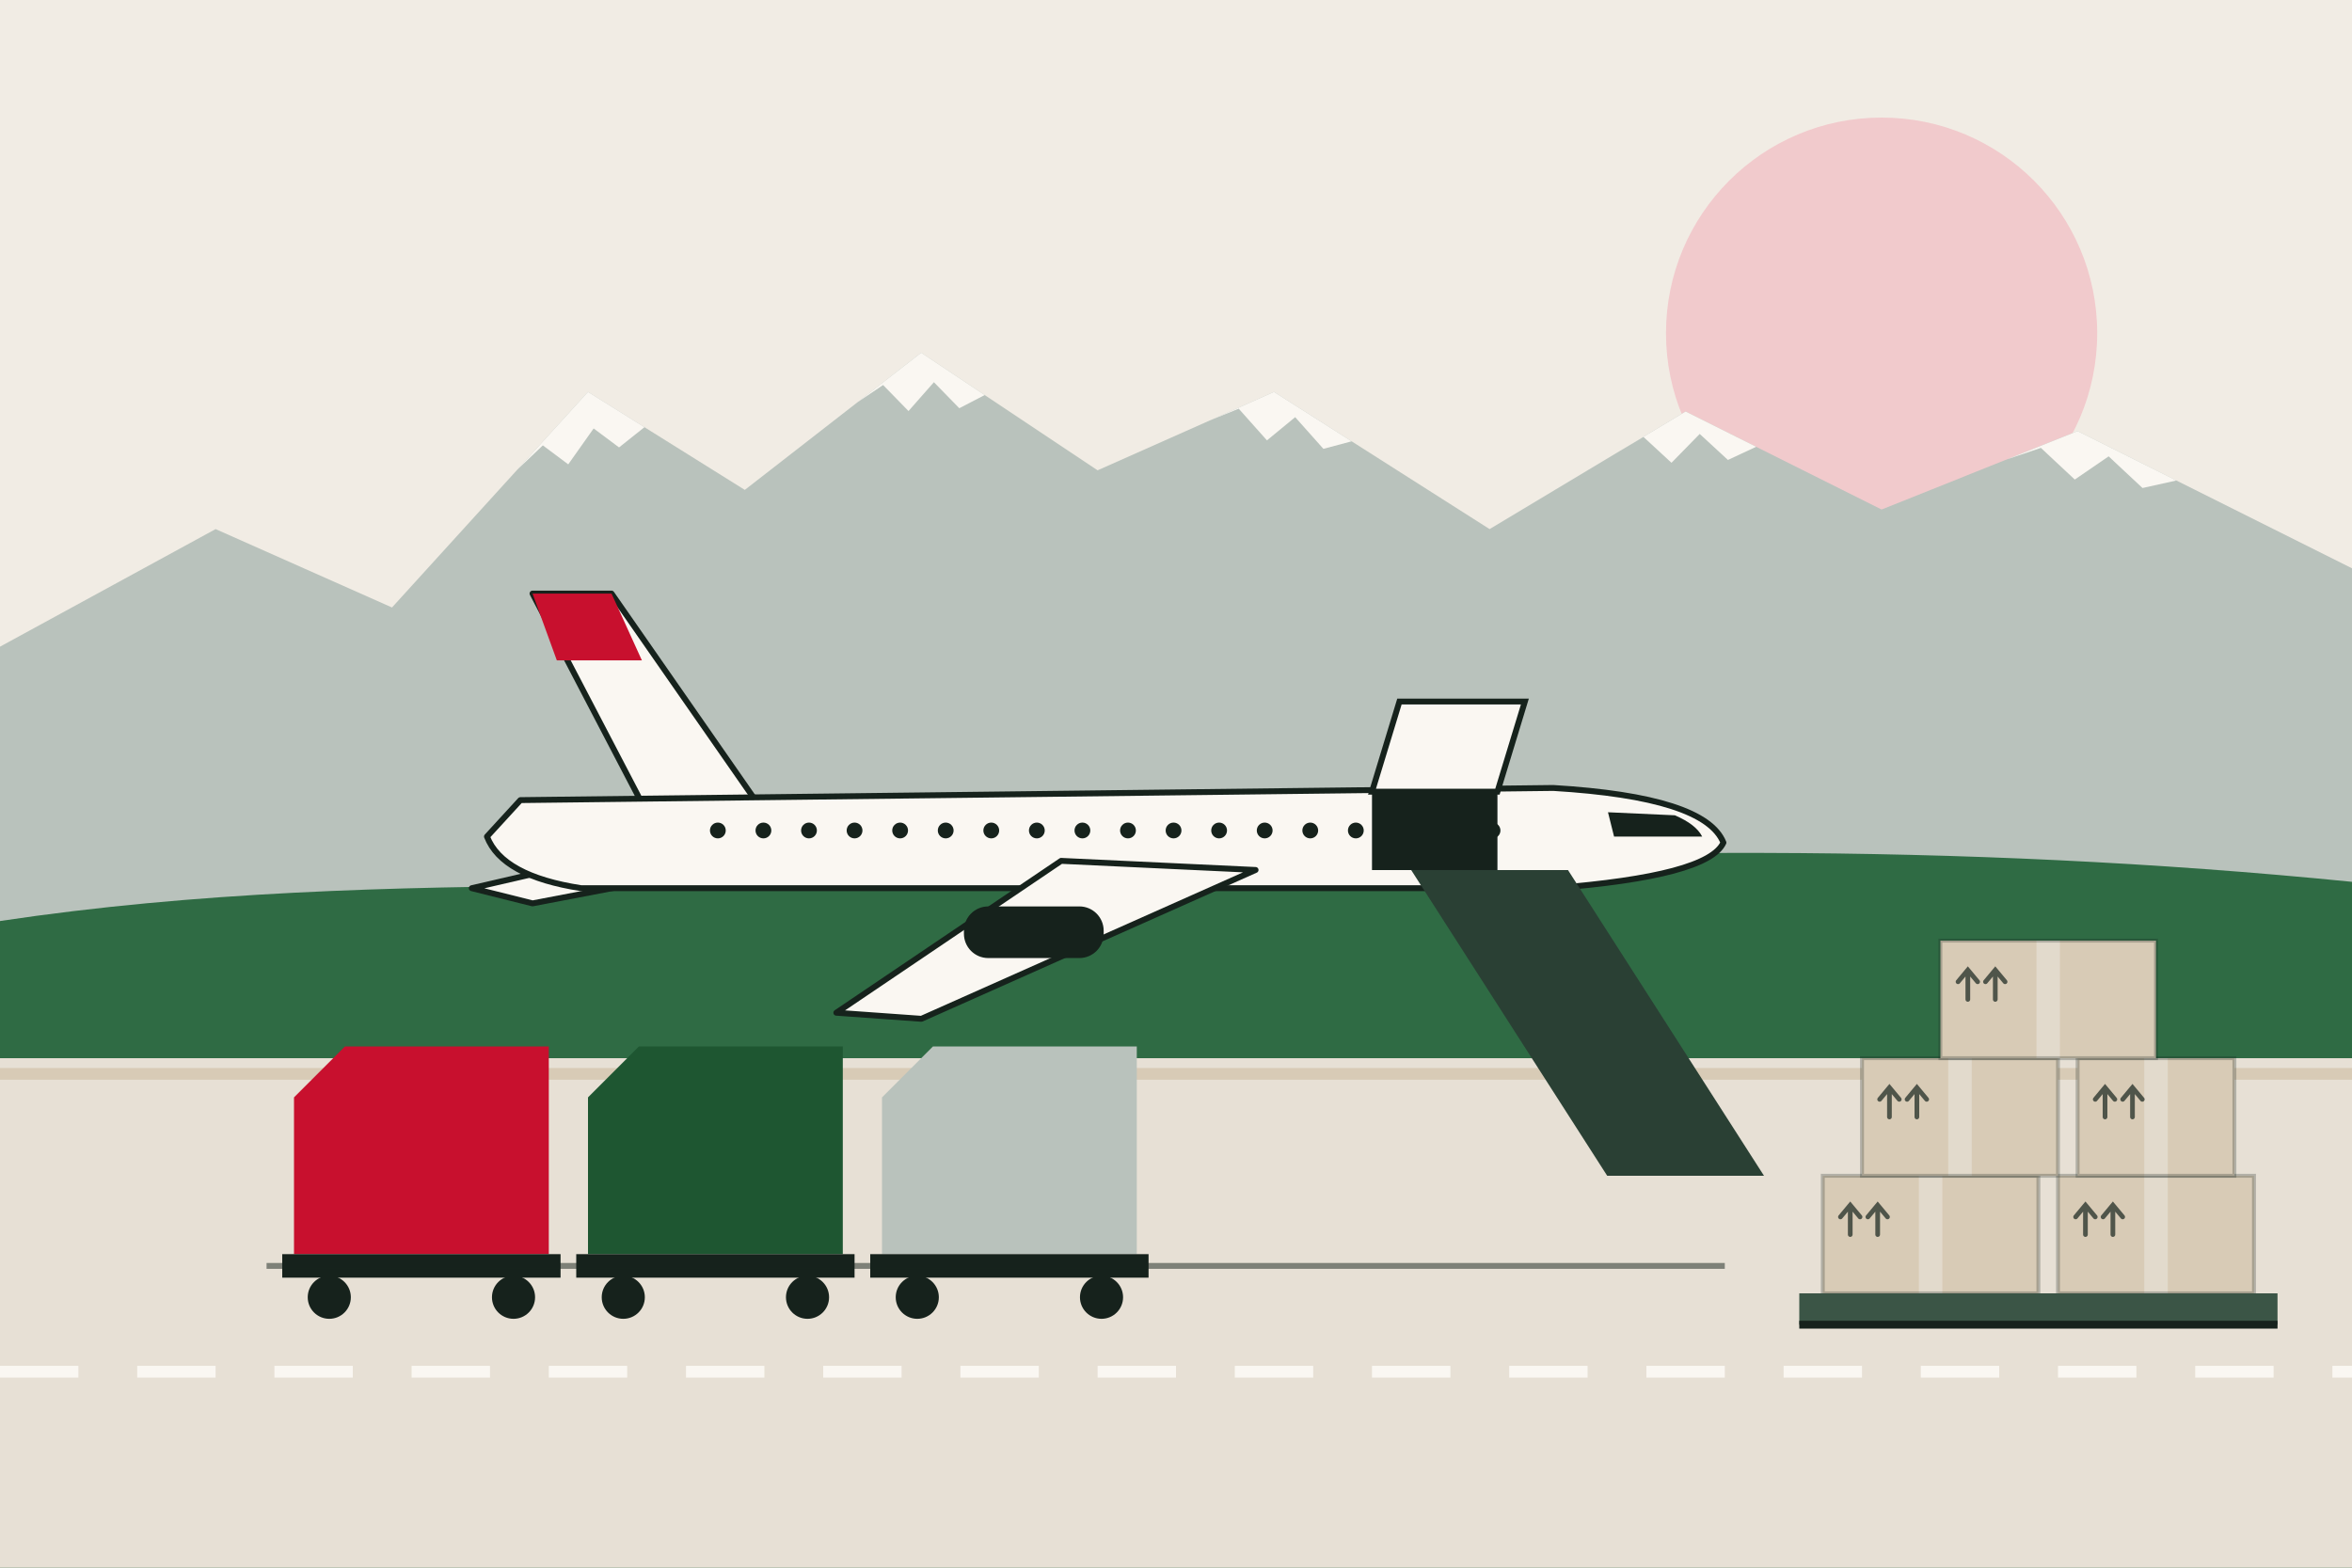
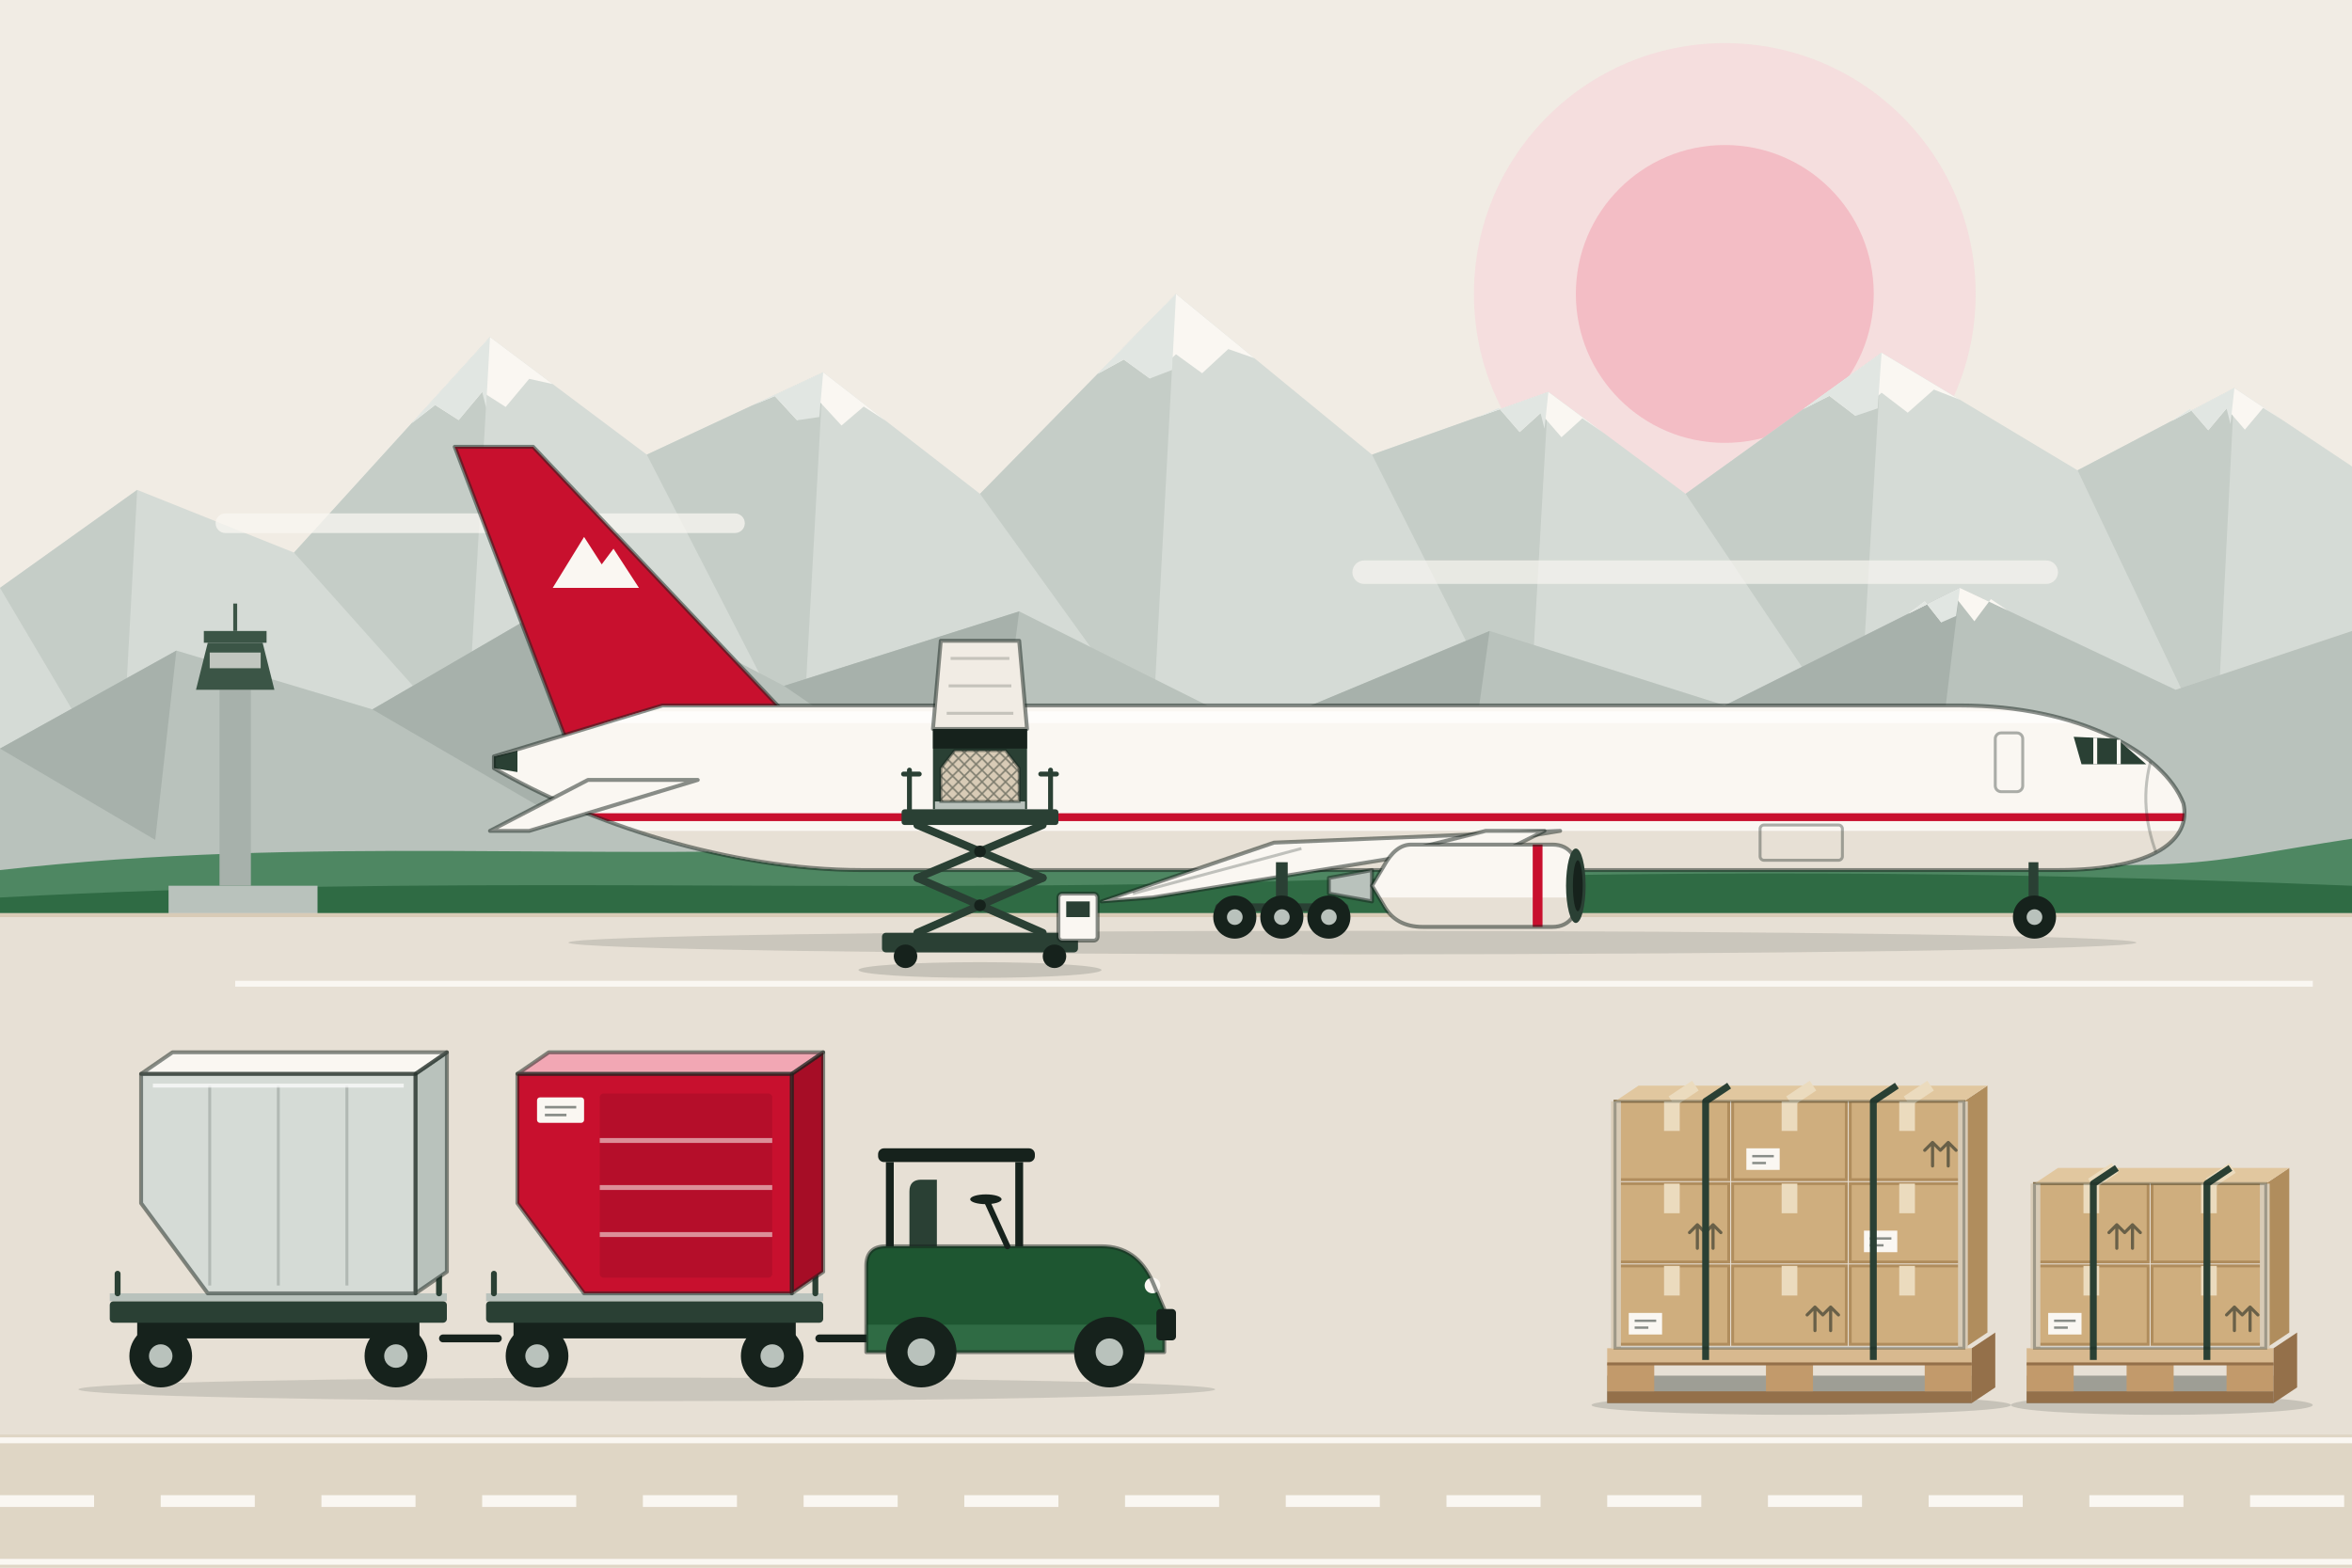
<svg xmlns="http://www.w3.org/2000/svg" viewBox="0 0 1200 800" width="1200" height="800">
  <rect width="1200" height="800" fill="#F1ECE4" />
-   <circle cx="960" cy="170" r="110" fill="#F2A7B4" opacity=".5" />
-   <path d="M0 470L0 330L110 270L200 310L300 200L380 250L470 180L560 240L650 200L760 270L860 210L960 260L1060 220L1200 290L1200 470Z" fill="#B9C2BC" />
-   <path d="M264 239.6L300 200L328.8 218L315.84 228.32L302.88 218.64L289.92 236.96L276.96 227.28Z" fill="#FAF7F2" />
-   <path d="M437.6 205.2L470 180L502.4 201.6L489.44 208.32L476.48 195.04L463.52 209.76L450.56 196.48Z" fill="#FAF7F2" />
-   <path d="M617.6 214.4L650 200L689.6 225.2L675.2 229.04L660.8 212.88L646.4 224.72L632 208.56Z" fill="#FAF7F2" />
-   <path d="M824 231.6L860 210L896 228L881.6 234.72L867.2 221.44L852.8 236.16L838.4 222.88Z" fill="#FAF7F2" />
-   <path d="M1024 234.4L1060 220L1110.4 245.2L1093.12 249.04L1075.84 232.88L1058.56 244.72L1041.28 228.56Z" fill="#FAF7F2" />
-   <path d="M0 470C200 440 400 460 600 446S1000 430 1200 450V800H0Z" fill="#2F6B44" />
-   <rect y="540" width="1200" height="260" fill="#E7E0D5" />
-   <path d="M0 700H1200" stroke="#FAF7F2" stroke-width="6" stroke-dasharray="40 30" />
-   <path d="M0 548H1200" stroke="#D8CBB6" stroke-width="6" />
-   <g transform="translate(560 430) rotate(0) scale(1.55)">
-     <path d="M-150 -13L-186 -82L-160 -82L-112 -13Z" fill="#FAF7F2" stroke="#16221C" stroke-width="1.94" stroke-linejoin="round" />
-     <path d="M-150 2L-206 15L-186 20L-118 7Z" fill="#FAF7F2" stroke="#16221C" stroke-width="1.94" stroke-linejoin="round" />
-     <path d="M-190 -14L150 -18Q200 -15 206 0Q201 11 150 15L-170 15Q-196 11 -201 -2Z" fill="#FAF7F2" stroke="#16221C" stroke-width="1.94" stroke-linejoin="round" />
-     <path d="M-12 6L-86 56L-58 58L52 9Z" fill="#FAF7F2" stroke="#16221C" stroke-width="1.94" stroke-linejoin="round" />
-     <rect x="-44" y="21" width="46" height="17" rx="8" fill="#16221C" />
-     <path d="M168 -10L190 -9Q197 -6 199 -2L170 -2Z" fill="#16221C" />
-     <g fill="#16221C">
-       <circle cx="-125" cy="-4" r="2.6" />
-       <circle cx="-110" cy="-4" r="2.6" />
-       <circle cx="-95" cy="-4" r="2.6" />
-       <circle cx="-80" cy="-4" r="2.6" />
-       <circle cx="-65" cy="-4" r="2.6" />
-       <circle cx="-50" cy="-4" r="2.6" />
-       <circle cx="-35" cy="-4" r="2.6" />
-       <circle cx="-20" cy="-4" r="2.6" />
-       <circle cx="-5" cy="-4" r="2.6" />
-       <circle cx="10" cy="-4" r="2.6" />
-       <circle cx="25" cy="-4" r="2.6" />
-       <circle cx="40" cy="-4" r="2.6" />
-       <circle cx="55" cy="-4" r="2.6" />
-       <circle cx="70" cy="-4" r="2.6" />
-       <circle cx="85" cy="-4" r="2.6" />
-       <circle cx="100" cy="-4" r="2.6" />
-       <circle cx="115" cy="-4" r="2.6" />
-       <circle cx="130" cy="-4" r="2.6" />
-     </g>
-     <path d="M-186 -82L-160 -82L-150 -60L-178 -60Z" fill="#C8102E" />
-   </g>
-   <rect x="700" y="404" width="64" height="40" fill="#16221C" />
-   <path d="M700 404l14-46h64l-14 46z" fill="#FAF7F2" stroke="#16221C" stroke-width="3" />
-   <path d="M720 444L820 600H900L800 444Z" fill="#2A4034" />
-   <path d="M150 640V560L176 534H280V640Z" fill="#C8102E" />
-   <rect x="144" y="640" width="142" height="12" fill="#16221C" />
-   <circle cx="168" cy="662" r="11" fill="#16221C" />
-   <circle cx="262" cy="662" r="11" fill="#16221C" />
-   <path d="M300 640V560L326 534H430V640Z" fill="#1E5631" />
-   <rect x="294" y="640" width="142" height="12" fill="#16221C" />
-   <circle cx="318" cy="662" r="11" fill="#16221C" />
-   <circle cx="412" cy="662" r="11" fill="#16221C" />
-   <path d="M450 640V560L476 534H580V640Z" fill="#B9C2BC" />
-   <rect x="444" y="640" width="142" height="12" fill="#16221C" />
-   <circle cx="468" cy="662" r="11" fill="#16221C" />
-   <circle cx="562" cy="662" r="11" fill="#16221C" />
-   <path d="M136 646H880" stroke="#16221C" stroke-width="3" opacity=".5" />
-   <rect x="930" y="600" width="110" height="60" fill="#D8CBB6" />
-   <rect x="979" y="600" width="12" height="60" fill="#E7E0D5" opacity=".7" />
-   <rect x="930" y="600" width="110" height="60" fill="none" stroke="#16221C" stroke-opacity=".25" stroke-width="2" />
-   <g stroke="#16221C" stroke-width="2.4" fill="none" stroke-linecap="round" opacity=".7">
-     <path d="M944 630v-14M939 621l5-6 5 6M958 630v-14M953 621l5-6 5 6" />
-   </g>
-   <rect x="1050" y="600" width="100" height="60" fill="#D8CBB6" />
-   <rect x="1094" y="600" width="12" height="60" fill="#E7E0D5" opacity=".7" />
-   <rect x="1050" y="600" width="100" height="60" fill="none" stroke="#16221C" stroke-opacity=".25" stroke-width="2" />
-   <g stroke="#16221C" stroke-width="2.4" fill="none" stroke-linecap="round" opacity=".7">
-     <path d="M1064 630v-14M1059 621l5-6 5 6M1078 630v-14M1073 621l5-6 5 6" />
-   </g>
-   <rect x="950" y="540" width="100" height="60" fill="#D8CBB6" />
-   <rect x="994" y="540" width="12" height="60" fill="#E7E0D5" opacity=".7" />
-   <rect x="950" y="540" width="100" height="60" fill="none" stroke="#16221C" stroke-opacity=".25" stroke-width="2" />
-   <g stroke="#16221C" stroke-width="2.4" fill="none" stroke-linecap="round" opacity=".7">
-     <path d="M964 570v-14M959 561l5-6 5 6M978 570v-14M973 561l5-6 5 6" />
-   </g>
-   <rect x="1060" y="540" width="80" height="60" fill="#D8CBB6" />
-   <rect x="1094" y="540" width="12" height="60" fill="#E7E0D5" opacity=".7" />
-   <rect x="1060" y="540" width="80" height="60" fill="none" stroke="#16221C" stroke-opacity=".25" stroke-width="2" />
-   <g stroke="#16221C" stroke-width="2.4" fill="none" stroke-linecap="round" opacity=".7">
-     <path d="M1074 570v-14M1069 561l5-6 5 6M1088 570v-14M1083 561l5-6 5 6" />
-   </g>
-   <rect x="990" y="480" width="110" height="60" fill="#D8CBB6" />
-   <rect x="1039" y="480" width="12" height="60" fill="#E7E0D5" opacity=".7" />
-   <rect x="990" y="480" width="110" height="60" fill="none" stroke="#16221C" stroke-opacity=".25" stroke-width="2" />
-   <g stroke="#16221C" stroke-width="2.4" fill="none" stroke-linecap="round" opacity=".7">
-     <path d="M1004 510v-14M999 501l5-6 5 6M1018 510v-14M1013 501l5-6 5 6" />
-   </g>
-   <rect x="918" y="660" width="244" height="16" fill="#3B5546" />
-   <path d="M918 676h244" stroke="#16221C" stroke-width="4" />
+   <circle cx="880" cy="150" r="128" fill="#F7D3D9" opacity=".55" />
+   <circle cx="880" cy="150" r="76" fill="#F2A7B4" opacity=".6" />
+   <path d="M0 300L70 250L150 282L250 172L330 232L420 190L500 252L600 150L700 232L790 200L860 252L960 180L1060 240L1140 198L1200 238L1200 470L0 470Z" fill="#D5DBD6" />
+   <path d="M70 250L0 300L61.6 404Z" fill="#C5CDC7" />
+   <path d="M250 172L150 282L238 380.6Z" fill="#C5CDC7" />
+   <path d="M420 190L330 232L409.2 386Z" fill="#C5CDC7" />
+   <path d="M600 150L500 252L588 374Z" fill="#C5CDC7" />
+   <path d="M790 200L700 232L779.2 389Z" fill="#C5CDC7" />
+   <path d="M960 180L860 252L948 383Z" fill="#C5CDC7" />
+   <path d="M1140 198L1060 240L1130.4 388.4Z" fill="#C5CDC7" />
+   <path d="M210 216L250 172L282 196L270 193.333L258 207.667L246 200L234 214.333L222 206.667Z" fill="#FAF7F2" />
+   <path d="M250 172L210 216L222 206.667L234 214.333L246 200L248 208Z" fill="#E1E6E2" />
+   <path d="M384 206.8L420 190L452 214.8L440.667 207.467L429.333 217.133L418 204.8L406.667 214.467L395.333 202.133Z" fill="#FAF7F2" />
+   <path d="M420 190L384 206.8L395.333 202.133L406.667 214.467L418 212.8Z" fill="#E1E6E2" />
+   <path d="M560 190.8L600 150L640 182.8L626.667 178.133L613.333 190.467L600 180.8L586.667 193.133L573.333 183.467Z" fill="#FAF7F2" />
+   <path d="M600 150L560 190.8L573.333 183.467L586.667 193.133L598 188.8Z" fill="#E1E6E2" />
+   <path d="M754 212.8L790 200L818 220.8L807.333 213.467L796.667 223.133L786 210.8L775.333 220.467L764.667 208.133Z" fill="#FAF7F2" />
+   <path d="M790 200L754 212.8L764.667 208.133L775.333 220.467L786 210.8L788 218.8Z" fill="#E1E6E2" />
+   <path d="M920 208.8L960 180L1000 204L986.667 198.8L973.333 210.6L960 200.4L946.667 212.2L933.333 202Z" fill="#FAF7F2" />
+   <path d="M960 180L920 208.8L933.333 202L946.667 212.2L958 208.4Z" fill="#E1E6E2" />
+   <path d="M1108 214.8L1140 198L1164 214L1154.67 208.133L1145.33 219.267L1136 208.4L1126.67 219.533L1117.33 208.667Z" fill="#FAF7F2" />
+   <path d="M1140 198L1108 214.8L1117.33 208.667L1126.67 219.533L1136 208.4L1138 216.4Z" fill="#E1E6E2" />
+   <rect x="110" y="262" width="270" height="10" rx="5" fill="#FAF7F2" opacity=".75" />
+   <rect x="690" y="286" width="360" height="12" rx="6" fill="#FAF7F2" opacity=".65" />
+   <path d="M0 382L90 332L190 362L300 298L400 350L520 312L640 372L760 322L880 360L1000 300L1110 352L1200 322L1200 470L0 470Z" fill="#B9C2BC" />
+   <path d="M90 332L0 382L79.2 428.6Z" fill="#A7B1AB" />
+   <path d="M300 298L190 362L286.8 418.4Z" fill="#A7B1AB" />
+   <path d="M520 312L400 350L505.6 422.6Z" fill="#A7B1AB" />
+   <path d="M760 322L640 372L745.6 425.6Z" fill="#A7B1AB" />
+   <path d="M1000 300L880 360L985.6 419Z" fill="#A7B1AB" />
+   <path d="M275.8 312.08L300 298L322 309.44L314.3 303.88L306.6 315.32L298.9 304.76L291.2 316.2L283.5 305.64Z" fill="#FAF7F2" />
+   <path d="M300 298L275.8 312.08L283.5 305.64L291.2 316.2L298 312.76Z" fill="#E1E6E2" />
+   <path d="M973.6 313.2L1000 300L1024.2 311.44L1015.77 305.733L1007.33 317.027L998.9 306.32L990.467 317.613L982.033 306.907Z" fill="#FAF7F2" />
+   <path d="M1000 300L973.6 313.2L982.033 306.907L990.467 317.613L998 314.32Z" fill="#E1E6E2" />
+   <path d="M0 444C160 426 300 440 460 432S800 420 960 434S1120 440 1200 428V472H0Z" fill="#4E8762" />
+   <path d="M0 458C220 446 420 456 640 450S1000 444 1200 452V472H0Z" fill="#2F6B44" />
+   <rect x="86" y="452" width="76" height="18" fill="#B9C2BC" />
+   <rect x="112" y="352" width="16" height="100" fill="#A7B1AB" />
+   <path d="M100 352L106 328H134L140 352Z" fill="#3B5546" />
+   <rect x="107" y="333" width="26" height="8" fill="#FAF7F2" opacity=".7" />
+   <rect x="104" y="322" width="32" height="6" fill="#3B5546" />
+   <path d="M120 322V308" stroke="#3B5546" stroke-width="2" />
+   <rect y="466" width="1200" height="334" fill="#E7E0D5" />
+   <path d="M0 467H1200" stroke="#D8CBB6" stroke-width="2" />
+   <path d="M120 502H1180" stroke="#FAF7F2" stroke-width="3" />
+   <rect y="732" width="1200" height="68" fill="#D8CBB6" opacity=".5" />
+   <path d="M0 735H1200M0 797H1200" stroke="#FAF7F2" stroke-width="3" />
+   <path d="M0 766H1200" stroke="#FAF7F2" stroke-width="6" stroke-dasharray="48 34" />
+   <ellipse cx="690" cy="481" rx="400" ry="6" fill="#16221C" opacity="0.14" />
+   <path d="M292 386L232 228H272L408 372Z" fill="#C8102E" stroke="#16221C" stroke-opacity=".5" stroke-width="2" stroke-linejoin="round" />
+   <path d="M282 300l16-26 9 14 6-8 13 20z" fill="#FAF7F2" />
+   <defs>
+     <clipPath id="fus">
+       <path d="M252 386L338 360H1000C1060 360 1104 384 1114 410C1118 428 1100 444 1050 444H440C372 444 300 420 252 392Z" />
+     </clipPath>
+     <pattern id="net" width="6" height="6" patternUnits="userSpaceOnUse">
+       <path d="M0 6L6 0M0 0L6 6" stroke="#16221C" stroke-width=".8" stroke-opacity=".45" />
+     </pattern>
+   </defs>
+   <path d="M252 386L338 360H1000C1060 360 1104 384 1114 410C1118 428 1100 444 1050 444H440C372 444 300 420 252 392Z" fill="#FAF7F2" />
+   <g clip-path="url(#fus)">
+     <rect x="240" y="424" width="900" height="24" fill="#E7E0D5" />
+     <rect x="240" y="363" width="900" height="6" fill="#FFFFFF" opacity=".7" />
+     <rect x="240" y="415" width="900" height="4" fill="#C8102E" />
+     <path d="M1098 386Q1090 412 1102 440" fill="none" stroke="#16221C" stroke-opacity=".25" stroke-width="1.5" />
+     <path d="M252 386L264 383V394L252 392Z" fill="#2A4034" />
+   </g>
+   <path d="M252 386L338 360H1000C1060 360 1104 384 1114 410C1118 428 1100 444 1050 444H440C372 444 300 420 252 392Z" fill="none" stroke="#16221C" stroke-opacity=".5" stroke-width="2" stroke-linejoin="round" />
+   <path d="M1058 376L1080 377L1095 390L1062 390Z" fill="#2A4034" />
+   <path d="M1069 376.5V390M1081 377.5V390" stroke="#FAF7F2" stroke-width="2" />
+   <rect x="1018" y="374" width="14" height="30" rx="3" fill="none" stroke="#16221C" stroke-opacity=".35" stroke-width="1.5" />
+   <rect x="898" y="421" width="42" height="18" rx="2" fill="none" stroke="#16221C" stroke-opacity=".35" stroke-width="1.5" />
+   <rect x="476" y="372" width="48" height="41" fill="#2A4034" />
+   <rect x="476" y="372" width="48" height="10" fill="#16221C" />
+   <path d="M476 372L480 327H520L524 372Z" fill="#F1ECE4" stroke="#16221C" stroke-opacity=".5" stroke-width="2" stroke-linejoin="round" />
+   <path d="M485 336H515M484 350H516M483 364H517" stroke="#16221C" stroke-opacity=".2" stroke-width="1.5" />
+   <path d="M356 398L270 424H250L300 398Z" fill="#FAF7F2" stroke="#16221C" stroke-opacity=".5" stroke-width="2" stroke-linejoin="round" />
+   <path d="M796 424L588 458L562 460L650 430Z" fill="#FAF7F2" stroke="#16221C" stroke-opacity=".5" stroke-width="2" stroke-linejoin="round" />
+   <path d="M664 433L578 456" stroke="#16221C" stroke-opacity=".25" stroke-width="1.5" />
+   <path d="M726 432L758 424H788L772 432Z" fill="#FAF7F2" stroke="#16221C" stroke-opacity=".5" stroke-width="2" stroke-linejoin="round" />
+   <path d="M700 444L678 448V456L700 460Z" fill="#B9C2BC" stroke="#16221C" stroke-opacity=".5" stroke-width="2" stroke-linejoin="round" />
+   <path d="M720 431H792Q806 431 806 452Q806 473 792 473H726Q712 473 706 462L700 452L706 442Q712 431 720 431Z" fill="#FAF7F2" />
+   <path d="M704 458H806Q805 473 792 473H726Q713 473 706 462Z" fill="#E7E0D5" />
+   <rect x="782" y="431" width="5" height="42" fill="#C8102E" />
+   <path d="M720 431H792Q806 431 806 452Q806 473 792 473H726Q712 473 706 462L700 452L706 442Q712 431 720 431Z" fill="none" stroke="#16221C" stroke-opacity=".5" stroke-width="2" stroke-linejoin="round" />
+   <ellipse cx="804" cy="452" rx="5" ry="19" fill="#2A4034" />
+   <ellipse cx="805" cy="452" rx="2.5" ry="13" fill="#16221C" />
+   <rect x="651" y="440" width="6" height="24" fill="#2A4034" />
+   <rect x="620" y="461" width="68" height="4" rx="2" fill="#2A4034" />
+   <circle cx="630" cy="468" r="11" fill="#16221C" />
+   <circle cx="630" cy="468" r="4" fill="#B9C2BC" />
+   <circle cx="654" cy="468" r="11" fill="#16221C" />
+   <circle cx="654" cy="468" r="4" fill="#B9C2BC" />
+   <circle cx="678" cy="468" r="11" fill="#16221C" />
+   <circle cx="678" cy="468" r="4" fill="#B9C2BC" />
+   <rect x="1035" y="440" width="5" height="24" fill="#2A4034" />
+   <circle cx="1038" cy="468" r="11" fill="#16221C" />
+   <circle cx="1038" cy="468" r="4" fill="#B9C2BC" />
+   <ellipse cx="500" cy="495" rx="62" ry="4" fill="#16221C" opacity="0.16" />
+   <g stroke="#2A4034" stroke-width="4" stroke-linecap="round">
+     <path d="M468 421L532 448M532 421L468 448" />
+     <path d="M468 448L532 476M532 448L468 476" />
+   </g>
+   <circle cx="500" cy="434.5" r="3" fill="#16221C" />
+   <circle cx="500" cy="462" r="3" fill="#16221C" />
+   <rect x="477" y="409" width="46" height="4" fill="#B9C2BC" />
+   <path d="M480 409V392L487 383H513L520 392V409Z" fill="#D8CBB6" />
+   <path d="M480 409V392L487 383H513L520 392V409Z" fill="url(#net)" stroke="#16221C" stroke-opacity=".45" stroke-width="1.5" />
+   <rect x="460" y="413" width="80" height="8" rx="1.5" fill="#2A4034" />
+   <path d="M464 413V393M536 413V393M461 395H469M531 395H539" stroke="#2A4034" stroke-width="2.5" stroke-linecap="round" />
+   <rect x="450" y="476" width="100" height="10" rx="2" fill="#2A4034" />
+   <rect x="540" y="456" width="20" height="24" rx="2" fill="#FAF7F2" stroke="#16221C" stroke-opacity=".5" stroke-width="2" stroke-linejoin="round" />
+   <rect x="544" y="460" width="12" height="8" fill="#2A4034" />
+   <circle cx="462" cy="488" r="6" fill="#16221C" />
+   <circle cx="538" cy="488" r="6" fill="#16221C" />
+   <ellipse cx="330" cy="709" rx="290" ry="6" fill="#16221C" opacity="0.14" />
+   <path d="M226 683H254M418 683H446" stroke="#16221C" stroke-width="4" stroke-linecap="round" />
+   <rect x="70" y="674" width="144" height="9" fill="#16221C" />
+   <rect x="56" y="664" width="172" height="11" rx="2" fill="#2A4034" />
+   <rect x="56" y="660" width="172" height="4" fill="#B9C2BC" />
+   <path d="M60 660V650M224 660V650" stroke="#2A4034" stroke-width="3" stroke-linecap="round" />
+   <circle cx="82" cy="692" r="16" fill="#16221C" />
+   <circle cx="82" cy="692" r="6" fill="#B9C2BC" />
+   <circle cx="202" cy="692" r="16" fill="#16221C" />
+   <circle cx="202" cy="692" r="6" fill="#B9C2BC" />
+   <path d="M72 548L88 537L228 537L212 548Z" fill="#FAF7F2" />
+   <path d="M212 548L228 537L228 649L212 660Z" fill="#B9C2BC" />
+   <path d="M72 548L212 548L212 660L106 660L72 614Z" fill="#D5DBD6" />
+   <path d="M212 548L228 537L228 649L212 660Z" fill="none" stroke="#16221C" stroke-opacity=".5" stroke-width="2" stroke-linejoin="round" />
+   <path d="M72 548L88 537L228 537L212 548Z" fill="none" stroke="#16221C" stroke-opacity=".5" stroke-width="2" stroke-linejoin="round" />
+   <g stroke="#16221C" stroke-opacity=".18" stroke-width="1.5">
+     <path d="M107 554V656" />
+     <path d="M142 554V656" />
+     <path d="M177 554V656" />
+   </g>
+   <path d="M78 554H206" stroke="#FFFFFF" stroke-opacity=".7" stroke-width="2" />
+   <path d="M72 548L212 548L212 660L106 660L72 614Z" fill="none" stroke="#16221C" stroke-opacity=".5" stroke-width="2" stroke-linejoin="round" />
+   <rect x="262" y="674" width="144" height="9" fill="#16221C" />
+   <rect x="248" y="664" width="172" height="11" rx="2" fill="#2A4034" />
+   <rect x="248" y="660" width="172" height="4" fill="#B9C2BC" />
+   <path d="M252 660V650M416 660V650" stroke="#2A4034" stroke-width="3" stroke-linecap="round" />
+   <circle cx="274" cy="692" r="16" fill="#16221C" />
+   <circle cx="274" cy="692" r="6" fill="#B9C2BC" />
+   <circle cx="394" cy="692" r="16" fill="#16221C" />
+   <circle cx="394" cy="692" r="6" fill="#B9C2BC" />
+   <path d="M264 548L280 537L420 537L404 548Z" fill="#F2A7B4" />
+   <path d="M404 548L420 537L420 649L404 660Z" fill="#A60D26" />
+   <path d="M264 548L404 548L404 660L298 660L264 614Z" fill="#C8102E" />
+   <path d="M404 548L420 537L420 649L404 660Z" fill="none" stroke="#16221C" stroke-opacity=".5" stroke-width="2" stroke-linejoin="round" />
+   <path d="M264 548L280 537L420 537L404 548Z" fill="none" stroke="#16221C" stroke-opacity=".5" stroke-width="2" stroke-linejoin="round" />
+   <rect x="306" y="558" width="88" height="94" rx="2" fill="#A60D26" opacity=".55" />
+   <g stroke="#FAF7F2" stroke-opacity=".55" stroke-width="2.5">
+     <path d="M306 582H394" />
+     <path d="M306 606H394" />
+     <path d="M306 630H394" />
+   </g>
+   <rect x="274" y="560" width="24" height="13" rx="1.5" fill="#FAF7F2" />
+   <path d="M278 565H294M278 569H289" stroke="#16221C" stroke-opacity=".5" stroke-width="1.3" />
+   <path d="M264 548L404 548L404 660L298 660L264 614Z" fill="none" stroke="#16221C" stroke-opacity=".5" stroke-width="2" stroke-linejoin="round" />
+   <rect x="448" y="586" width="80" height="7" rx="3" fill="#16221C" />
+   <path d="M454 593V636M520 593V636" stroke="#16221C" stroke-width="4" />
+   <path d="M442 690V646Q442 636 452 636H562Q580 636 588 654L594 668V690Z" fill="#1E5631" />
+   <path d="M442 676H594V690H442Z" fill="#2F6B44" />
+   <path d="M464 636V608Q464 602 470 602H478V636Z" fill="#2A4034" />
+   <path d="M514 636L504 614" stroke="#16221C" stroke-width="3" stroke-linecap="round" />
+   <ellipse cx="503" cy="612" rx="8" ry="2.5" fill="#16221C" />
+   <circle cx="588" cy="656" r="4" fill="#FAF7F2" />
+   <rect x="590" y="668" width="10" height="16" rx="2" fill="#16221C" />
+   <path d="M442 690V646Q442 636 452 636H562Q580 636 588 654L594 668V690Z" fill="none" stroke="#16221C" stroke-opacity=".5" stroke-width="2" stroke-linejoin="round" />
+   <circle cx="470" cy="690" r="18" fill="#16221C" />
+   <circle cx="470" cy="690" r="7" fill="#B9C2BC" />
+   <circle cx="566" cy="690" r="18" fill="#16221C" />
+   <circle cx="566" cy="690" r="7" fill="#B9C2BC" />
+   <ellipse cx="919.0" cy="717" rx="107.0" ry="5" fill="#16221C" opacity="0.16" />
+   <rect x="820" y="702" width="186" height="14" fill="#16221C" opacity=".35" />
+   <rect x="820" y="710" width="186" height="6" fill="#94704A" />
+   <rect x="820" y="696" width="24" height="14" fill="#C29A6B" />
+   <rect x="901" y="696" width="24" height="14" fill="#C29A6B" />
+   <rect x="982" y="696" width="24" height="14" fill="#C29A6B" />
+   <rect x="820" y="688" width="186" height="8" fill="#D8B98F" />
+   <path d="M1006 688L1018 680L1018 708L1006 716Z" fill="#94704A" />
+   <path d="M820 696H1006" stroke="#94704A" stroke-width="1.5" />
+   <rect x="824" y="646" width="58" height="40" fill="#CFAE7E" stroke="#B08D5D" stroke-width="1.5" />
+   <rect x="849" y="646" width="8" height="15.12" fill="#EBDBBE" />
+   <rect x="831" y="670" width="17" height="11" fill="#FAF7F2" />
+   <path d="M834 674H845M834 677.5H841" stroke="#16221C" stroke-opacity=".5" stroke-width="1.2" />
+   <rect x="884" y="646" width="58" height="40" fill="#CFAE7E" stroke="#B08D5D" stroke-width="1.5" />
+   <rect x="909" y="646" width="8" height="15.12" fill="#EBDBBE" />
+   <path d="M926 679v-12M922 671l4-4 4 4M934 679v-12M930 671l4-4 4 4" stroke="#16221C" stroke-opacity=".55" stroke-width="1.6" fill="none" stroke-linecap="round" stroke-linejoin="round" />
+   <rect x="944" y="646" width="58" height="40" fill="#CFAE7E" stroke="#B08D5D" stroke-width="1.5" />
+   <rect x="969" y="646" width="8" height="15.12" fill="#EBDBBE" />
+   <rect x="824" y="604" width="58" height="40" fill="#CFAE7E" stroke="#B08D5D" stroke-width="1.5" />
+   <rect x="849" y="604" width="8" height="15.12" fill="#EBDBBE" />
+   <path d="M866 637v-12M862 629l4-4 4 4M874 637v-12M870 629l4-4 4 4" stroke="#16221C" stroke-opacity=".55" stroke-width="1.6" fill="none" stroke-linecap="round" stroke-linejoin="round" />
+   <rect x="884" y="604" width="58" height="40" fill="#CFAE7E" stroke="#B08D5D" stroke-width="1.5" />
+   <rect x="909" y="604" width="8" height="15.12" fill="#EBDBBE" />
+   <rect x="944" y="604" width="58" height="40" fill="#CFAE7E" stroke="#B08D5D" stroke-width="1.5" />
+   <rect x="969" y="604" width="8" height="15.12" fill="#EBDBBE" />
+   <rect x="951" y="628" width="17" height="11" fill="#FAF7F2" />
+   <path d="M954 632H965M954 635.5H961" stroke="#16221C" stroke-opacity=".5" stroke-width="1.2" />
+   <rect x="824" y="562" width="58" height="40" fill="#CFAE7E" stroke="#B08D5D" stroke-width="1.5" />
+   <rect x="849" y="562" width="8" height="15.12" fill="#EBDBBE" />
+   <rect x="884" y="562" width="58" height="40" fill="#CFAE7E" stroke="#B08D5D" stroke-width="1.5" />
+   <rect x="909" y="562" width="8" height="15.12" fill="#EBDBBE" />
+   <rect x="891" y="586" width="17" height="11" fill="#FAF7F2" />
+   <path d="M894 590H905M894 593.5H901" stroke="#16221C" stroke-opacity=".5" stroke-width="1.2" />
+   <rect x="944" y="562" width="58" height="40" fill="#CFAE7E" stroke="#B08D5D" stroke-width="1.5" />
+   <rect x="969" y="562" width="8" height="15.12" fill="#EBDBBE" />
+   <path d="M986 595v-12M982 587l4-4 4 4M994 595v-12M990 587l4-4 4 4" stroke="#16221C" stroke-opacity=".55" stroke-width="1.6" fill="none" stroke-linecap="round" stroke-linejoin="round" />
+   <path d="M1002 562L1014 554L1014 680L1002 688Z" fill="#B08D5D" />
+   <path d="M824 562L836 554L1014 554L1002 562Z" fill="#E1C79F" />
+   <path d="M853 562l12 -8" stroke="#EBDBBE" stroke-width="6" />
+   <path d="M913 562l12 -8" stroke="#EBDBBE" stroke-width="6" />
+   <path d="M973 562l12 -8" stroke="#EBDBBE" stroke-width="6" />
+   <g fill="#D8CBB6">
+     <rect x="822" y="562" width="5" height="126" />
+     <rect x="999" y="562" width="5" height="126" />
+   </g>
+   <path d="M870.22 694V562l12 -8" fill="none" stroke="#2A4034" stroke-width="3.5" stroke-linejoin="round" />
+   <path d="M955.78 694V562l12 -8" fill="none" stroke="#2A4034" stroke-width="3.5" stroke-linejoin="round" />
+   <rect x="824" y="562" width="178" height="126" fill="none" stroke="#16221C" stroke-opacity=".3" stroke-width="1.5" />
+   <ellipse cx="1103.0" cy="717" rx="77.0" ry="5" fill="#16221C" opacity="0.16" />
+   <rect x="1034" y="702" width="126" height="14" fill="#16221C" opacity=".35" />
+   <rect x="1034" y="710" width="126" height="6" fill="#94704A" />
+   <rect x="1034" y="696" width="24" height="14" fill="#C29A6B" />
+   <rect x="1085" y="696" width="24" height="14" fill="#C29A6B" />
+   <rect x="1136" y="696" width="24" height="14" fill="#C29A6B" />
+   <rect x="1034" y="688" width="126" height="8" fill="#D8B98F" />
+   <path d="M1160 688L1172 680L1172 708L1160 716Z" fill="#94704A" />
+   <path d="M1034 696H1160" stroke="#94704A" stroke-width="1.5" />
+   <rect x="1038" y="646" width="58" height="40" fill="#CFAE7E" stroke="#B08D5D" stroke-width="1.5" />
+   <rect x="1063" y="646" width="8" height="15.12" fill="#EBDBBE" />
+   <rect x="1045" y="670" width="17" height="11" fill="#FAF7F2" />
+   <path d="M1048 674H1059M1048 677.5H1055" stroke="#16221C" stroke-opacity=".5" stroke-width="1.2" />
+   <rect x="1098" y="646" width="58" height="40" fill="#CFAE7E" stroke="#B08D5D" stroke-width="1.5" />
+   <rect x="1123" y="646" width="8" height="15.12" fill="#EBDBBE" />
+   <path d="M1140 679v-12M1136 671l4-4 4 4M1148 679v-12M1144 671l4-4 4 4" stroke="#16221C" stroke-opacity=".55" stroke-width="1.6" fill="none" stroke-linecap="round" stroke-linejoin="round" />
+   <rect x="1038" y="604" width="58" height="40" fill="#CFAE7E" stroke="#B08D5D" stroke-width="1.5" />
+   <rect x="1063" y="604" width="8" height="15.12" fill="#EBDBBE" />
+   <path d="M1080 637v-12M1076 629l4-4 4 4M1088 637v-12M1084 629l4-4 4 4" stroke="#16221C" stroke-opacity=".55" stroke-width="1.6" fill="none" stroke-linecap="round" stroke-linejoin="round" />
+   <rect x="1098" y="604" width="58" height="40" fill="#CFAE7E" stroke="#B08D5D" stroke-width="1.5" />
+   <rect x="1123" y="604" width="8" height="15.12" fill="#EBDBBE" />
+   <path d="M1156 604L1168 596L1168 680L1156 688Z" fill="#B08D5D" />
+   <path d="M1038 604L1050 596L1168 596L1156 604Z" fill="#E1C79F" />
+   <path d="M1067 604l12 -8" stroke="#EBDBBE" stroke-width="6" />
+   <path d="M1127 604l12 -8" stroke="#EBDBBE" stroke-width="6" />
+   <g fill="#D8CBB6">
+     <rect x="1036" y="604" width="5" height="84" />
+     <rect x="1153" y="604" width="5" height="84" />
+   </g>
+   <path d="M1068.02 694V604l12 -8" fill="none" stroke="#2A4034" stroke-width="3.5" stroke-linejoin="round" />
+   <path d="M1125.98 694V604l12 -8" fill="none" stroke="#2A4034" stroke-width="3.5" stroke-linejoin="round" />
+   <rect x="1038" y="604" width="118" height="84" fill="none" stroke="#16221C" stroke-opacity=".3" stroke-width="1.5" />
</svg>
